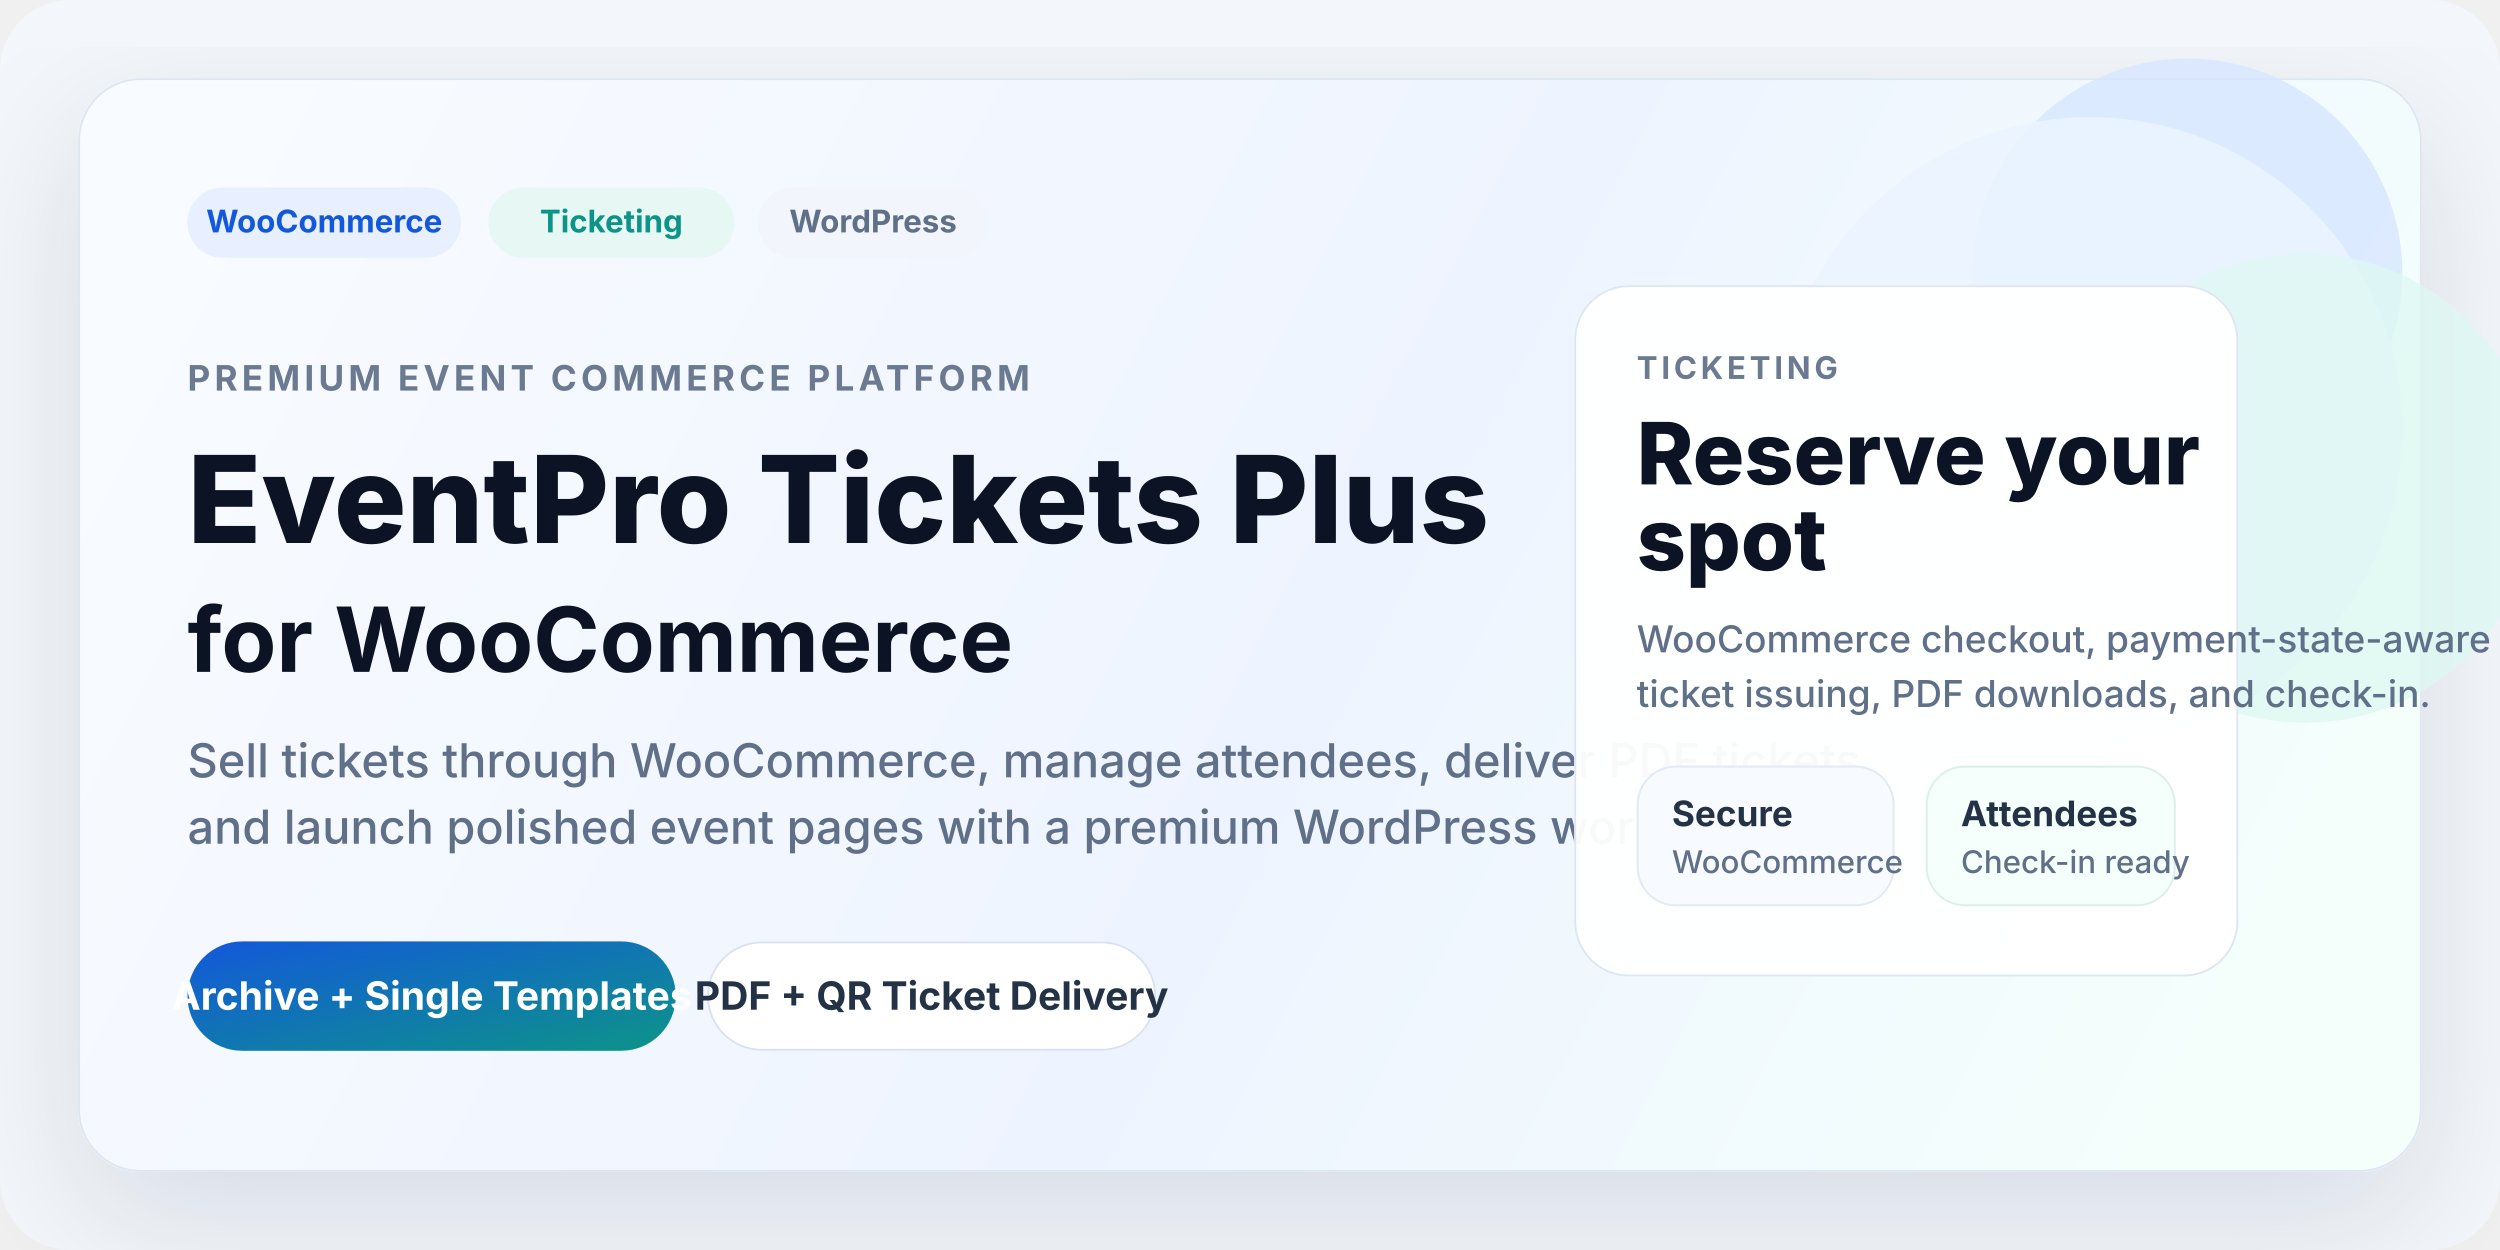
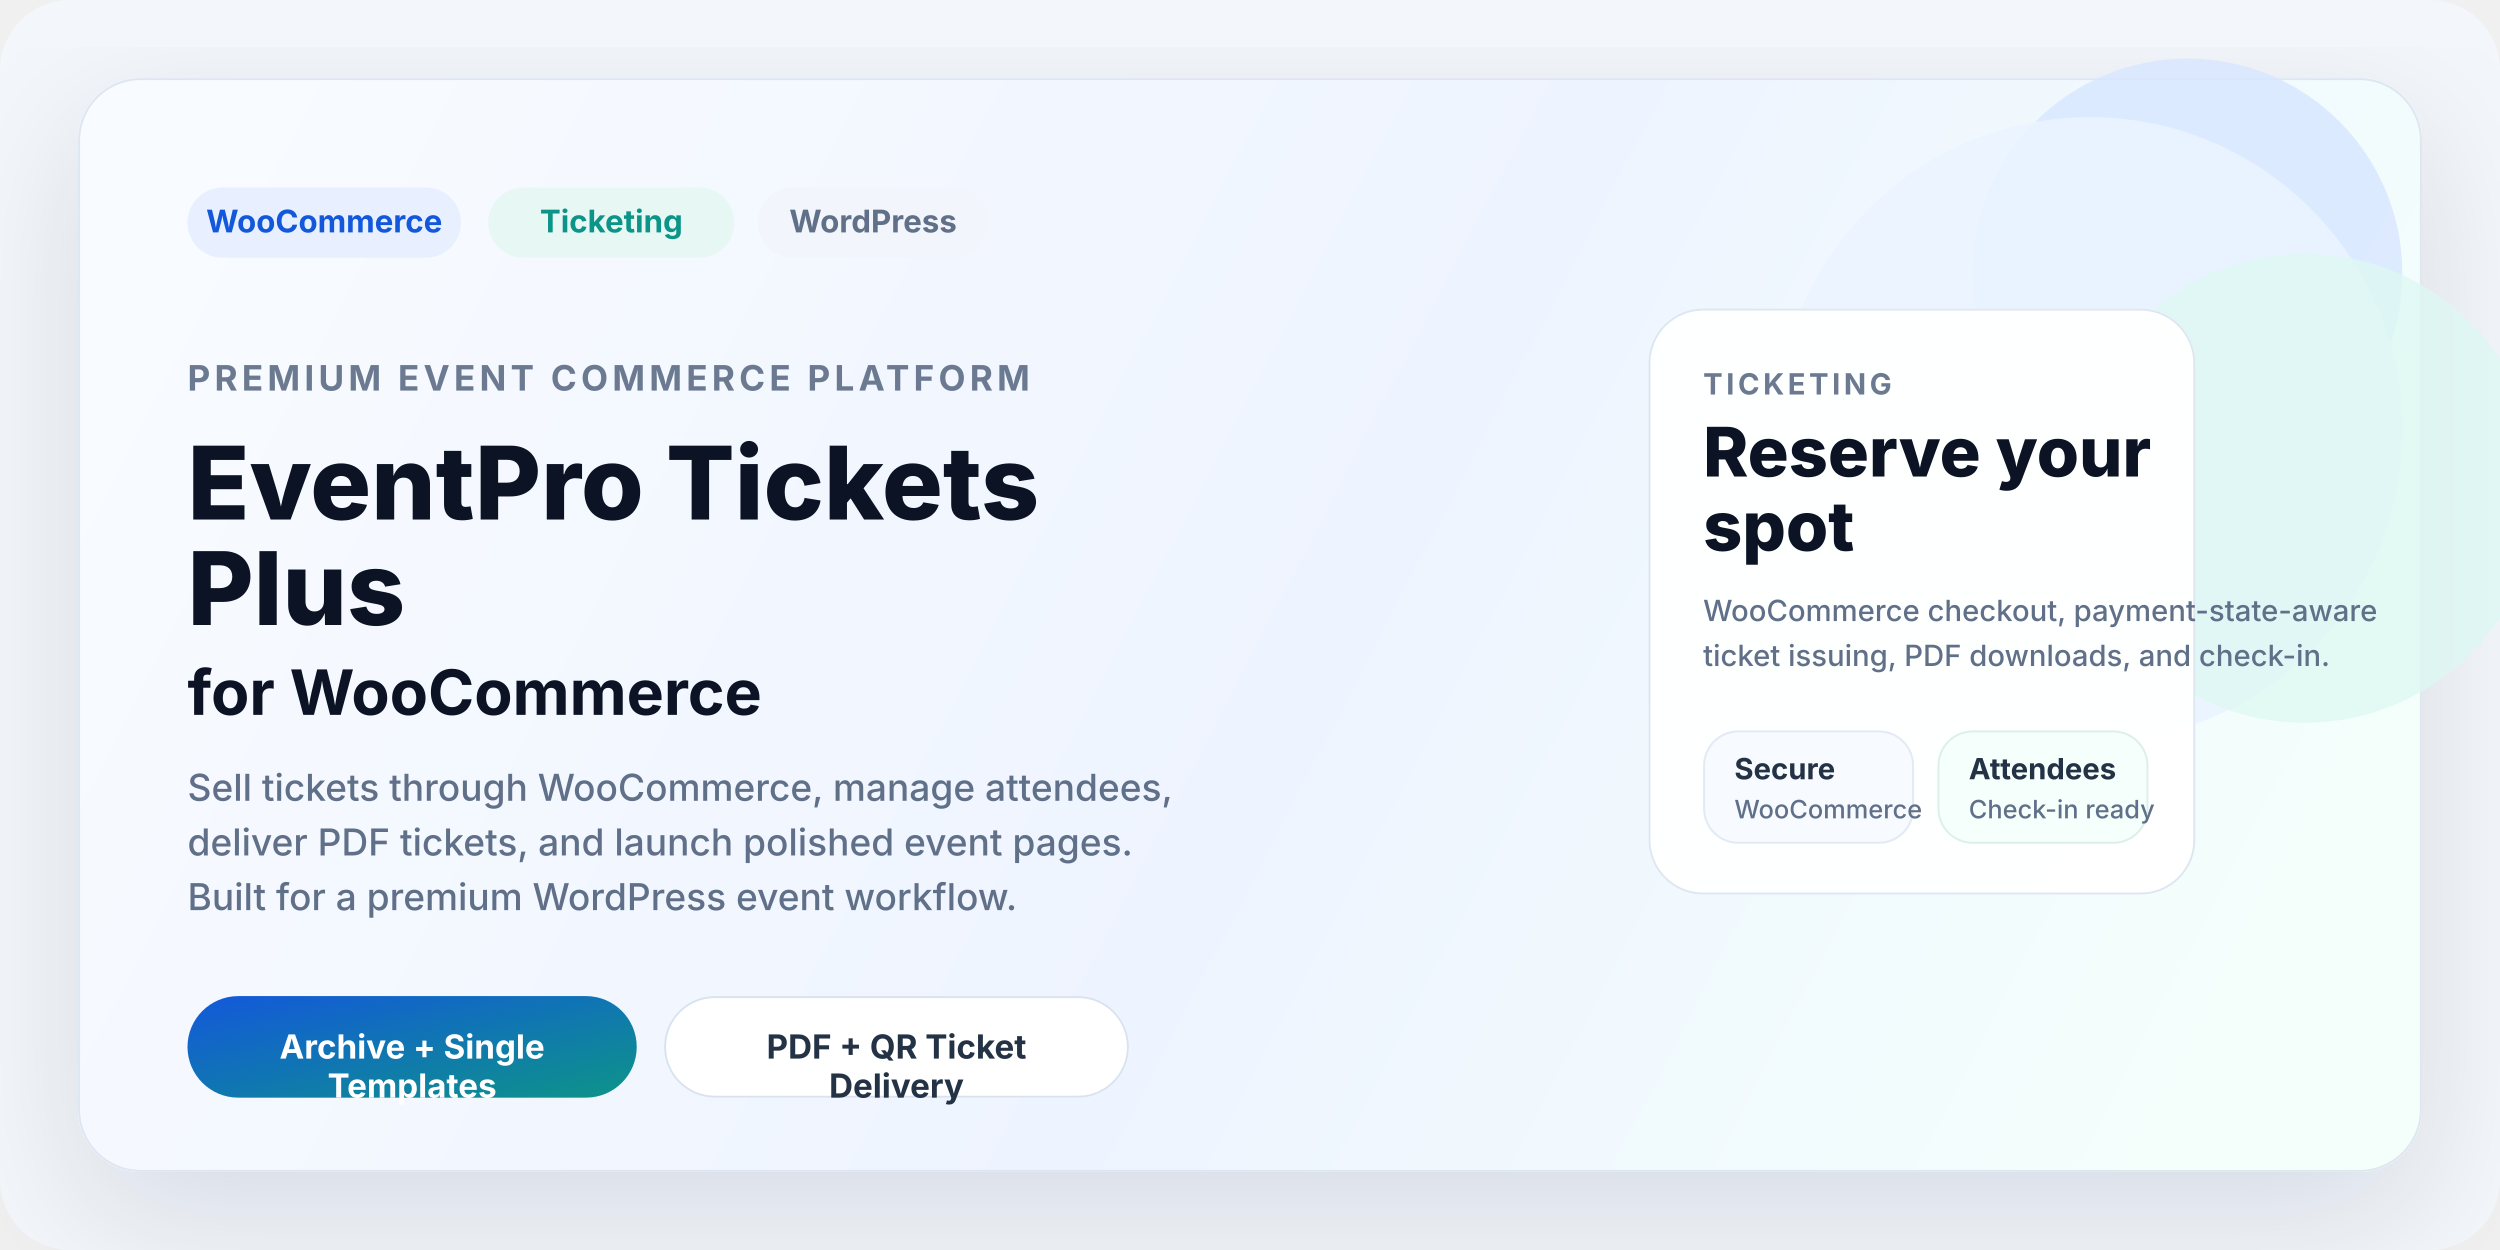
<svg xmlns="http://www.w3.org/2000/svg" width="1280" height="640" viewBox="0 0 1280 640" fill="none" role="img" aria-labelledby="title desc">
  <defs>
    <linearGradient id="bg" x1="120" y1="60" x2="1120" y2="580" gradientUnits="userSpaceOnUse">
      <stop stop-color="#F8FBFF" />
      <stop offset="0.55" stop-color="#EEF4FF" />
      <stop offset="1" stop-color="#F4FFFC" />
    </linearGradient>
    <linearGradient id="accent" x1="0" y1="0" x2="1" y2="1">
      <stop stop-color="#1358DB" />
      <stop offset="1" stop-color="#0D9488" />
    </linearGradient>
    <filter id="shadow" x="0" y="0" width="1280" height="640" filterUnits="userSpaceOnUse" color-interpolation-filters="sRGB">
      <feDropShadow dx="0" dy="24" stdDeviation="36" flood-color="#12213A" flood-opacity="0.12" />
    </filter>
  </defs>
  <rect width="1280" height="640" rx="36" fill="#F3F7FC" />
  <g filter="url(#shadow)">
    <rect x="40" y="40" width="1200" height="560" rx="32" fill="url(#bg)" />
    <rect x="40.5" y="40.5" width="1199" height="559" rx="31.5" stroke="#DDE6F1" />
  </g>
  <circle cx="1120" cy="140" r="110" fill="#D7E6FF" opacity="0.8" />
  <circle cx="1070" cy="220" r="160" fill="#EAF4FF" opacity="0.9" />
  <circle cx="1180" cy="250" r="120" fill="#DDF7F2" opacity="0.8" />
  <rect x="96" y="96" width="140" height="36" rx="18" fill="#E8F0FF" />
  <text x="166" y="119" text-anchor="middle" fill="#1358DB" font-family="Inter, Arial, sans-serif" font-size="16" font-weight="700">WooCommerce</text>
  <rect x="250" y="96" width="126" height="36" rx="18" fill="#E7F8F4" />
  <text x="313" y="119" text-anchor="middle" fill="#0D9488" font-family="Inter, Arial, sans-serif" font-size="16" font-weight="700">Ticketing</text>
  <rect x="388" y="96" width="118" height="36" rx="18" fill="#F2F5FB" />
  <text x="447" y="119" text-anchor="middle" fill="#607089" font-family="Inter, Arial, sans-serif" font-size="16" font-weight="700">WordPress</text>
  <text x="96" y="200" fill="#6B7A90" font-family="Inter, Arial, sans-serif" font-size="18" font-weight="700" letter-spacing="0.12em">PREMIUM EVENT COMMERCE PLATFORM</text>
-   <text x="96" y="278" fill="#0B1324" font-family="Manrope, Inter, Arial, sans-serif" font-size="62" font-weight="800">EventPro Tickets Plus</text>
-   <text x="96" y="344" fill="#0B1324" font-family="Manrope, Inter, Arial, sans-serif" font-size="46" font-weight="700">for WooCommerce</text>
-   <text x="96" y="398" fill="#607089" font-family="Inter, Arial, sans-serif" font-size="24" font-weight="500">Sell tickets through WooCommerce, manage attendees, deliver PDF tickets,</text>
-   <text x="96" y="432" fill="#607089" font-family="Inter, Arial, sans-serif" font-size="24" font-weight="500">and launch polished event pages with a premium WordPress workflow.</text>
-   <rect x="96" y="482" width="250" height="56" rx="28" fill="url(#accent)" />
-   <text x="221" y="517" text-anchor="middle" fill="#FFFFFF" font-family="Inter, Arial, sans-serif" font-size="20" font-weight="700">Archive + Single Templates</text>
-   <rect x="362" y="482" width="230" height="56" rx="28" fill="#FFFFFF" />
-   <rect x="362.5" y="482.5" width="229" height="55" rx="27.5" stroke="#D9E3F0" />
-   <text x="477" y="517" text-anchor="middle" fill="#243246" font-family="Inter, Arial, sans-serif" font-size="20" font-weight="700">PDF + QR Ticket Delivery</text>
+   <text x="96" y="266" fill="#0B1324" font-family="Manrope, Inter, Arial, sans-serif" font-size="52" font-weight="800">EventPro Tickets</text>
+   <text x="96" y="320" fill="#0B1324" font-family="Manrope, Inter, Arial, sans-serif" font-size="52" font-weight="800">Plus</text>
+   <text x="96" y="366" fill="#0B1324" font-family="Manrope, Inter, Arial, sans-serif" font-size="32" font-weight="700">for WooCommerce</text>
+   <text x="96" y="410" fill="#607089" font-family="Inter, Arial, sans-serif" font-size="19" font-weight="500">Sell tickets through WooCommerce, manage attendees,</text>
+   <text x="96" y="438" fill="#607089" font-family="Inter, Arial, sans-serif" font-size="19" font-weight="500">deliver PDF tickets, and launch polished event pages.</text>
+   <text x="96" y="466" fill="#607089" font-family="Inter, Arial, sans-serif" font-size="19" font-weight="500">Built for a premium WordPress event workflow.</text>
+   <rect x="96" y="510" width="230" height="52" rx="26" fill="url(#accent)" />
+   <text x="211" y="542" text-anchor="middle" fill="#FFFFFF" font-family="Inter, Arial, sans-serif" font-size="17" font-weight="700">Archive + Single</text>
+   <text x="211" y="562" text-anchor="middle" fill="#FFFFFF" font-family="Inter, Arial, sans-serif" font-size="17" font-weight="700">Templates</text>
+   <rect x="340" y="510" width="238" height="52" rx="26" fill="#FFFFFF" />
+   <rect x="340.5" y="510.5" width="237" height="51" rx="25.5" stroke="#D9E3F0" />
+   <text x="459" y="542" text-anchor="middle" fill="#243246" font-family="Inter, Arial, sans-serif" font-size="17" font-weight="700">PDF + QR Ticket</text>
+   <text x="459" y="562" text-anchor="middle" fill="#243246" font-family="Inter, Arial, sans-serif" font-size="17" font-weight="700">Delivery</text>
  <g>
-     <rect x="806" y="146" width="340" height="354" rx="28" fill="#FFFFFF" opacity="0.96" />
-     <rect x="806.5" y="146.5" width="339" height="353" rx="27.5" stroke="#DDE6F1" />
-     <text x="838" y="194" fill="#6B7A90" font-family="Inter, Arial, sans-serif" font-size="16" font-weight="700" letter-spacing="0.12em">TICKETING</text>
-     <text x="838" y="248" fill="#0B1324" font-family="Manrope, Inter, Arial, sans-serif" font-size="44" font-weight="800">Reserve your</text>
-     <text x="838" y="292" fill="#0B1324" font-family="Manrope, Inter, Arial, sans-serif" font-size="44" font-weight="800">spot</text>
-     <text x="838" y="334" fill="#607089" font-family="Inter, Arial, sans-serif" font-size="19" font-weight="500">WooCommerce checkout, payment-state-aware</text>
-     <text x="838" y="362" fill="#607089" font-family="Inter, Arial, sans-serif" font-size="19" font-weight="500">ticket issuing, PDF downloads, and check-in.</text>
-     <rect x="838" y="392" width="132" height="72" rx="20" fill="#F7FAFF" />
-     <rect x="838.5" y="392.5" width="131" height="71" rx="19.5" stroke="#E2EAF4" />
-     <text x="856" y="423" fill="#243246" font-family="Inter, Arial, sans-serif" font-size="18" font-weight="700">Secure</text>
-     <text x="856" y="447" fill="#607089" font-family="Inter, Arial, sans-serif" font-size="16" font-weight="500">WooCommerce</text>
-     <rect x="986" y="392" width="128" height="72" rx="20" fill="#F5FFFB" />
-     <rect x="986.5" y="392.5" width="127" height="71" rx="19.5" stroke="#DDEFEA" />
-     <text x="1004" y="423" fill="#243246" font-family="Inter, Arial, sans-serif" font-size="18" font-weight="700">Attendees</text>
-     <text x="1004" y="447" fill="#607089" font-family="Inter, Arial, sans-serif" font-size="16" font-weight="500">Check-in ready</text>
+     <rect x="844" y="158" width="280" height="300" rx="28" fill="#FFFFFF" opacity="0.96" />
+     <rect x="844.5" y="158.5" width="279" height="299" rx="27.5" stroke="#DDE6F1" />
+     <text x="872" y="202" fill="#6B7A90" font-family="Inter, Arial, sans-serif" font-size="15" font-weight="700" letter-spacing="0.12em">TICKETING</text>
+     <text x="872" y="244" fill="#0B1324" font-family="Manrope, Inter, Arial, sans-serif" font-size="35" font-weight="800">Reserve your</text>
+     <text x="872" y="282" fill="#0B1324" font-family="Manrope, Inter, Arial, sans-serif" font-size="35" font-weight="800">spot</text>
+     <text x="872" y="318" fill="#607089" font-family="Inter, Arial, sans-serif" font-size="15" font-weight="500">WooCommerce checkout, payment-state-aware</text>
+     <text x="872" y="341" fill="#607089" font-family="Inter, Arial, sans-serif" font-size="15" font-weight="500">ticket issuing, PDF downloads, and check-in.</text>
+     <rect x="872" y="374" width="108" height="58" rx="18" fill="#F7FAFF" />
+     <rect x="872.5" y="374.5" width="107" height="57" rx="17.5" stroke="#E2EAF4" />
+     <text x="888" y="399" fill="#243246" font-family="Inter, Arial, sans-serif" font-size="15" font-weight="700">Secure</text>
+     <text x="888" y="419" fill="#607089" font-family="Inter, Arial, sans-serif" font-size="13" font-weight="500">WooCommerce</text>
+     <rect x="992" y="374" width="108" height="58" rx="18" fill="#F5FFFB" />
+     <rect x="992.5" y="374.5" width="107" height="57" rx="17.5" stroke="#DDEFEA" />
+     <text x="1008" y="399" fill="#243246" font-family="Inter, Arial, sans-serif" font-size="15" font-weight="700">Attendees</text>
+     <text x="1008" y="419" fill="#607089" font-family="Inter, Arial, sans-serif" font-size="13" font-weight="500">Check-in ready</text>
  </g>
</svg>
